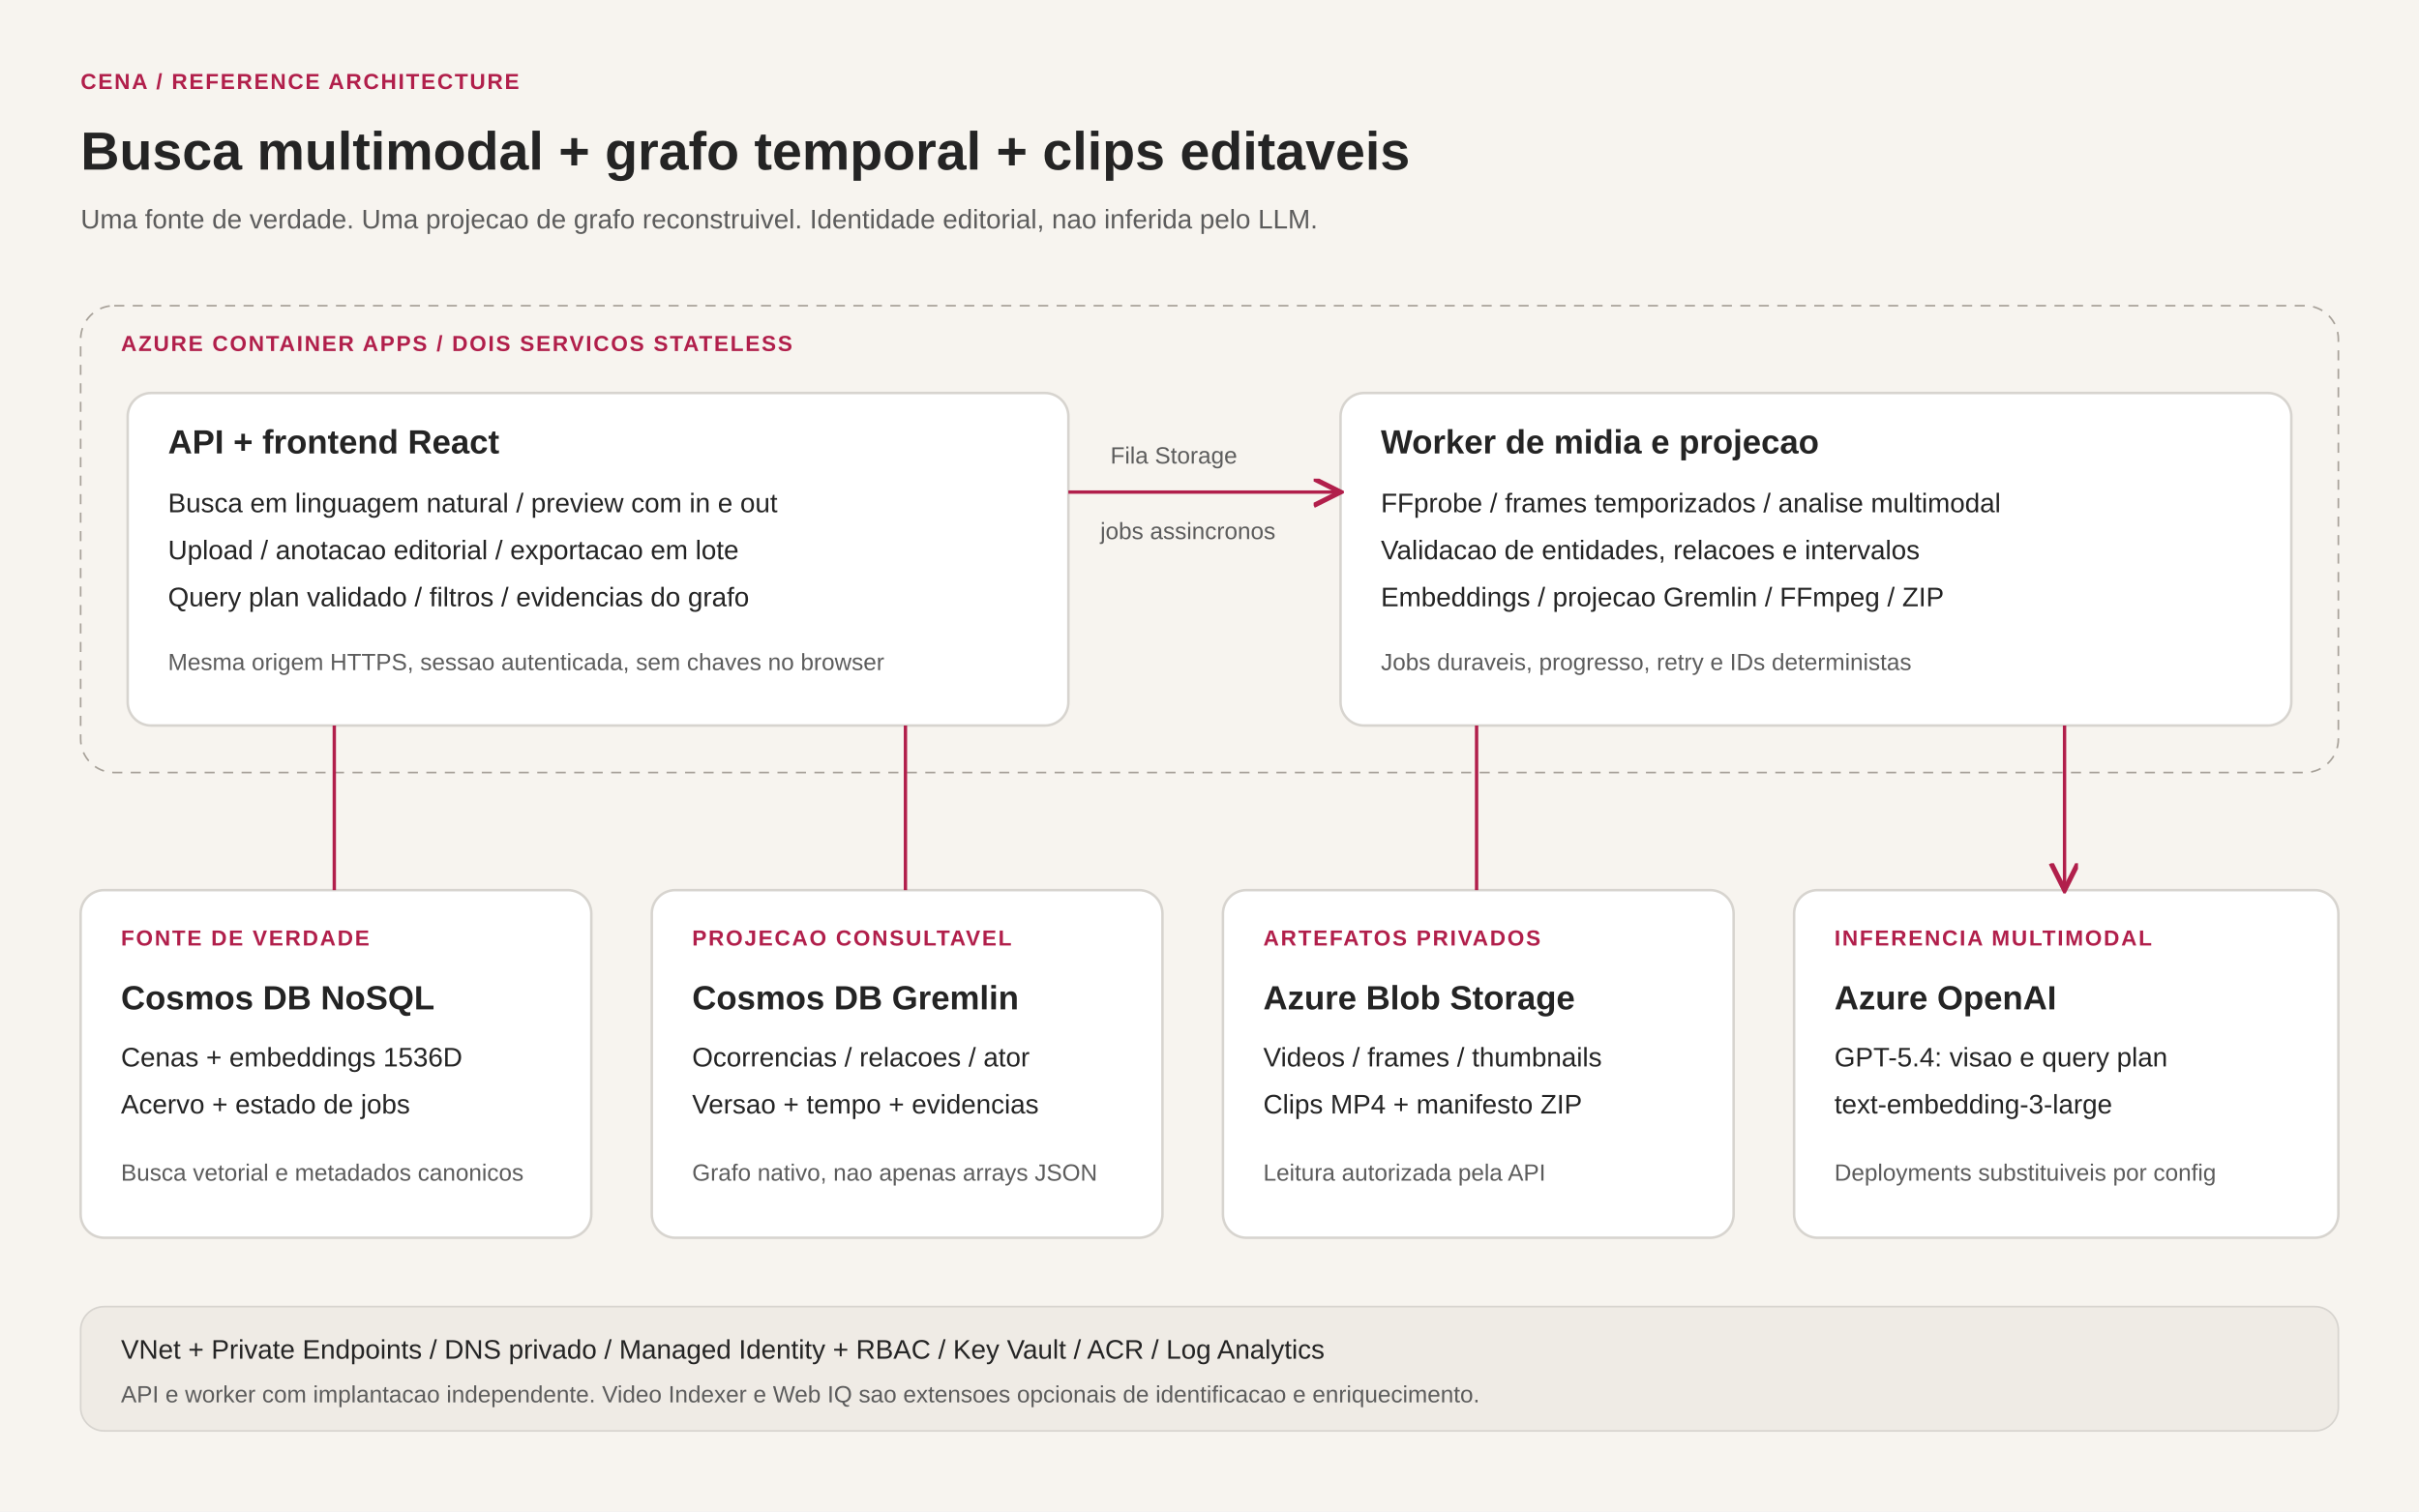
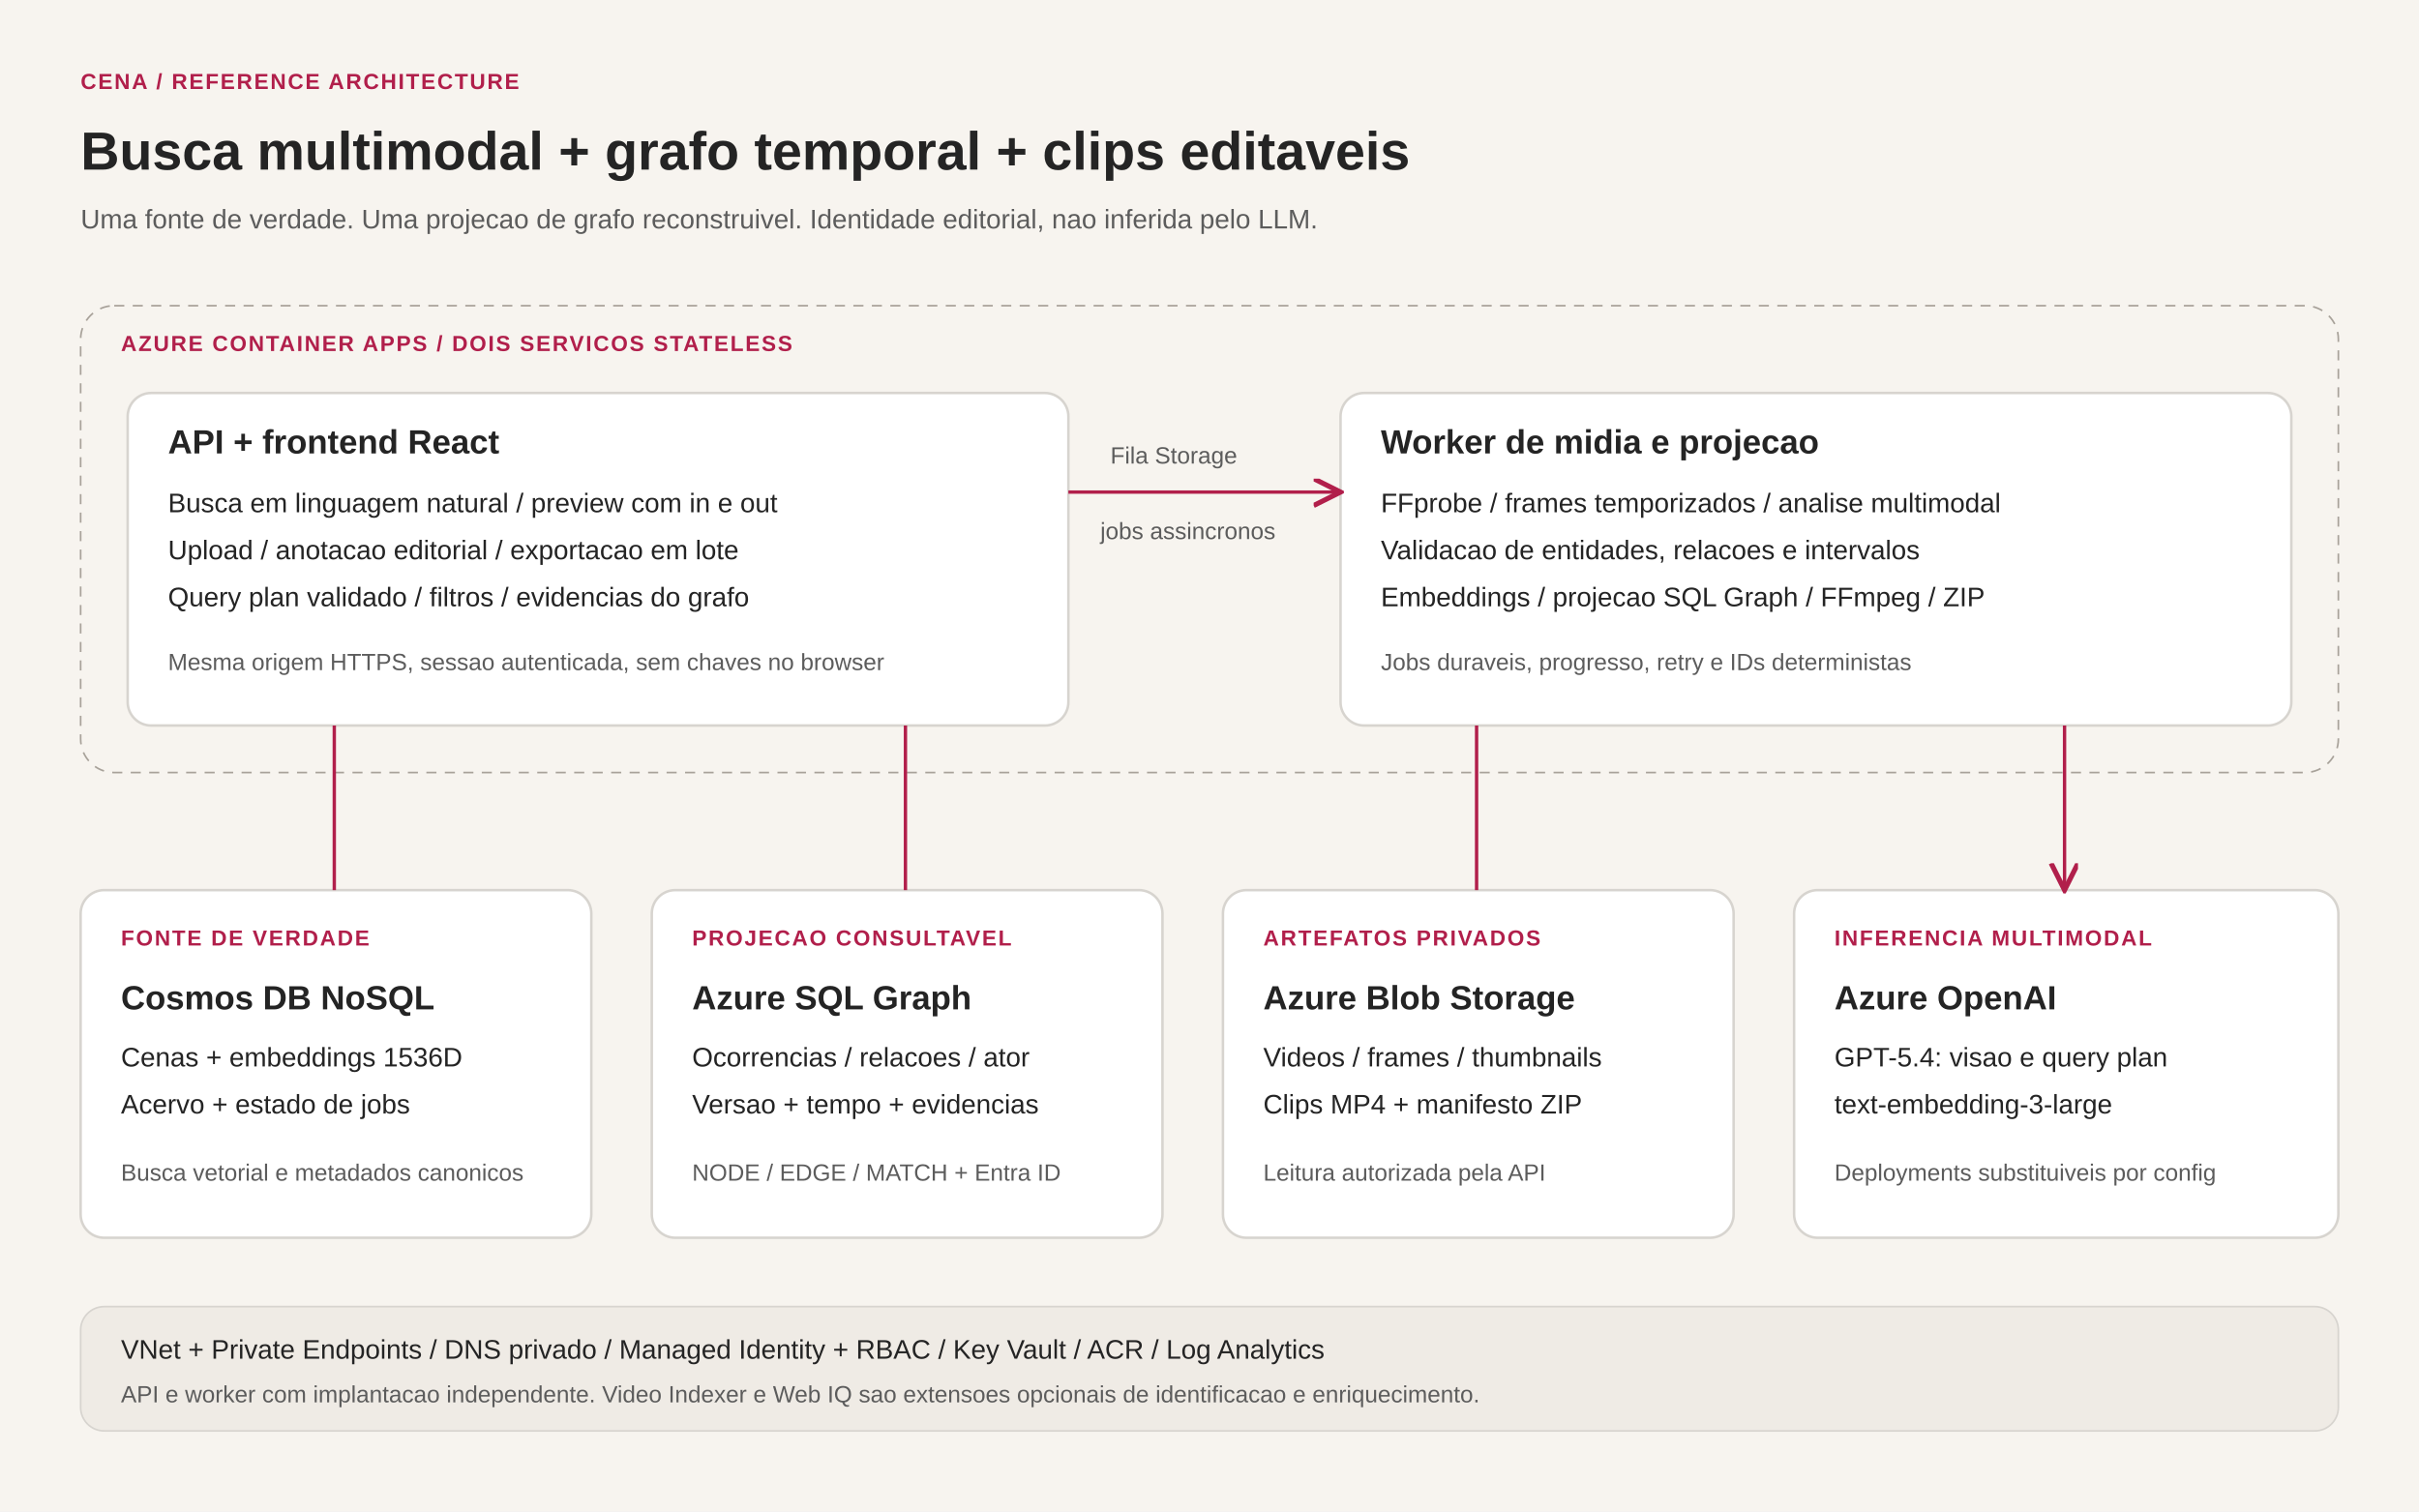
<svg xmlns="http://www.w3.org/2000/svg" width="1440" height="900" viewBox="0 0 1440 900" role="img" aria-labelledby="title desc">
  <defs>
    <marker id="a" markerWidth="9" markerHeight="9" refX="8" refY="4" orient="auto">
      <path d="M0 0L8 4L0 8" fill="none" stroke="#b11f4b" stroke-width="1.5" />
    </marker>
    <style>
      text{font-family:Segoe UI,Arial,sans-serif;fill:#242424}.title{font-size:32px;font-weight:700}.sub{font-size:16px;fill:#5c5c5c}.head{font-size:20px;font-weight:650}.body{font-size:16px}.tag{font-size:13px;fill:#b11f4b;font-weight:650;letter-spacing:1px}.small{font-size:14px;fill:#5c5c5c}.box{fill:#fff;stroke:#d7d4cf;stroke-width:1.5;rx:14}.line{stroke:#b11f4b;stroke-width:2;fill:none;marker-end:url(#a)}
    </style>
  </defs>
  <rect width="1440" height="900" fill="#f7f4ef" />
  <text x="48" y="53" class="tag">CENA / REFERENCE ARCHITECTURE</text>
  <text x="48" y="101" class="title">Busca multimodal + grafo temporal + clips editaveis</text>
  <text x="48" y="136" class="sub">Uma fonte de verdade. Uma projecao de grafo reconstruivel. Identidade editorial, nao inferida pelo LLM.</text>
  <rect x="48" y="182" width="1344" height="278" rx="20" fill="none" stroke="#a8a29a" stroke-dasharray="6 5" />
  <text x="72" y="209" class="tag">AZURE CONTAINER APPS / DOIS SERVICOS STATELESS</text>
  <rect x="76" y="234" width="560" height="198" class="box" />
  <text x="100" y="270" class="head">API + frontend React</text>
  <text x="100" y="305" class="body">Busca em linguagem natural / preview com in e out</text>
  <text x="100" y="333" class="body">Upload / anotacao editorial / exportacao em lote</text>
  <text x="100" y="361" class="body">Query plan validado / filtros / evidencias do grafo</text>
  <text x="100" y="399" class="small">Mesma origem HTTPS, sessao autenticada, sem chaves no browser</text>
  <rect x="798" y="234" width="566" height="198" class="box" />
  <text x="822" y="270" class="head">Worker de midia e projecao</text>
  <text x="822" y="305" class="body">FFprobe / frames temporizados / analise multimodal</text>
  <text x="822" y="333" class="body">Validacao de entidades, relacoes e intervalos</text>
-   <text x="822" y="361" class="body">Embeddings / projecao Gremlin / FFmpeg / ZIP</text>
+   <text x="822" y="361" class="body">Embeddings / projecao SQL Graph / FFmpeg / ZIP</text>
  <text x="822" y="399" class="small">Jobs duraveis, progresso, retry e IDs deterministas</text>
  <path d="M636 293H798" class="line" />
  <text x="661" y="276" class="small">Fila Storage</text>
  <text x="655" y="321" class="small">jobs assincronos</text>
  <rect x="48" y="530" width="304" height="207" class="box" />
  <text x="72" y="563" class="tag">FONTE DE VERDADE</text>
  <text x="72" y="601" class="head">Cosmos DB NoSQL</text>
  <text x="72" y="635" class="body">Cenas + embeddings 1536D</text>
  <text x="72" y="663" class="body">Acervo + estado de jobs</text>
  <text x="72" y="703" class="small">Busca vetorial e metadados canonicos</text>
  <rect x="388" y="530" width="304" height="207" class="box" />
  <text x="412" y="563" class="tag">PROJECAO CONSULTAVEL</text>
-   <text x="412" y="601" class="head">Cosmos DB Gremlin</text>
+   <text x="412" y="601" class="head">Azure SQL Graph</text>
  <text x="412" y="635" class="body">Ocorrencias / relacoes / ator</text>
  <text x="412" y="663" class="body">Versao + tempo + evidencias</text>
-   <text x="412" y="703" class="small">Grafo nativo, nao apenas arrays JSON</text>
+   <text x="412" y="703" class="small">NODE / EDGE / MATCH + Entra ID</text>
  <rect x="728" y="530" width="304" height="207" class="box" />
  <text x="752" y="563" class="tag">ARTEFATOS PRIVADOS</text>
  <text x="752" y="601" class="head">Azure Blob Storage</text>
  <text x="752" y="635" class="body">Videos / frames / thumbnails</text>
  <text x="752" y="663" class="body">Clips MP4 + manifesto ZIP</text>
  <text x="752" y="703" class="small">Leitura autorizada pela API</text>
  <rect x="1068" y="530" width="324" height="207" class="box" />
  <text x="1092" y="563" class="tag">INFERENCIA MULTIMODAL</text>
  <text x="1092" y="601" class="head">Azure OpenAI</text>
  <text x="1092" y="635" class="body">GPT-5.4: visao e query plan</text>
  <text x="1092" y="663" class="body">text-embedding-3-large</text>
  <text x="1092" y="703" class="small">Deployments substituiveis por config</text>
  <path d="M199 432V530M539 432V530M879 432V530M1229 432V530" class="line" />
  <rect x="48" y="778" width="1344" height="74" rx="14" fill="#efebe5" stroke="#d7d4cf" />
  <text x="72" y="809" class="body">VNet + Private Endpoints / DNS privado / Managed Identity + RBAC / Key Vault / ACR / Log Analytics</text>
  <text x="72" y="835" class="small">API e worker com implantacao independente. Video Indexer e Web IQ sao extensoes opcionais de identificacao e enriquecimento.</text>
</svg>
